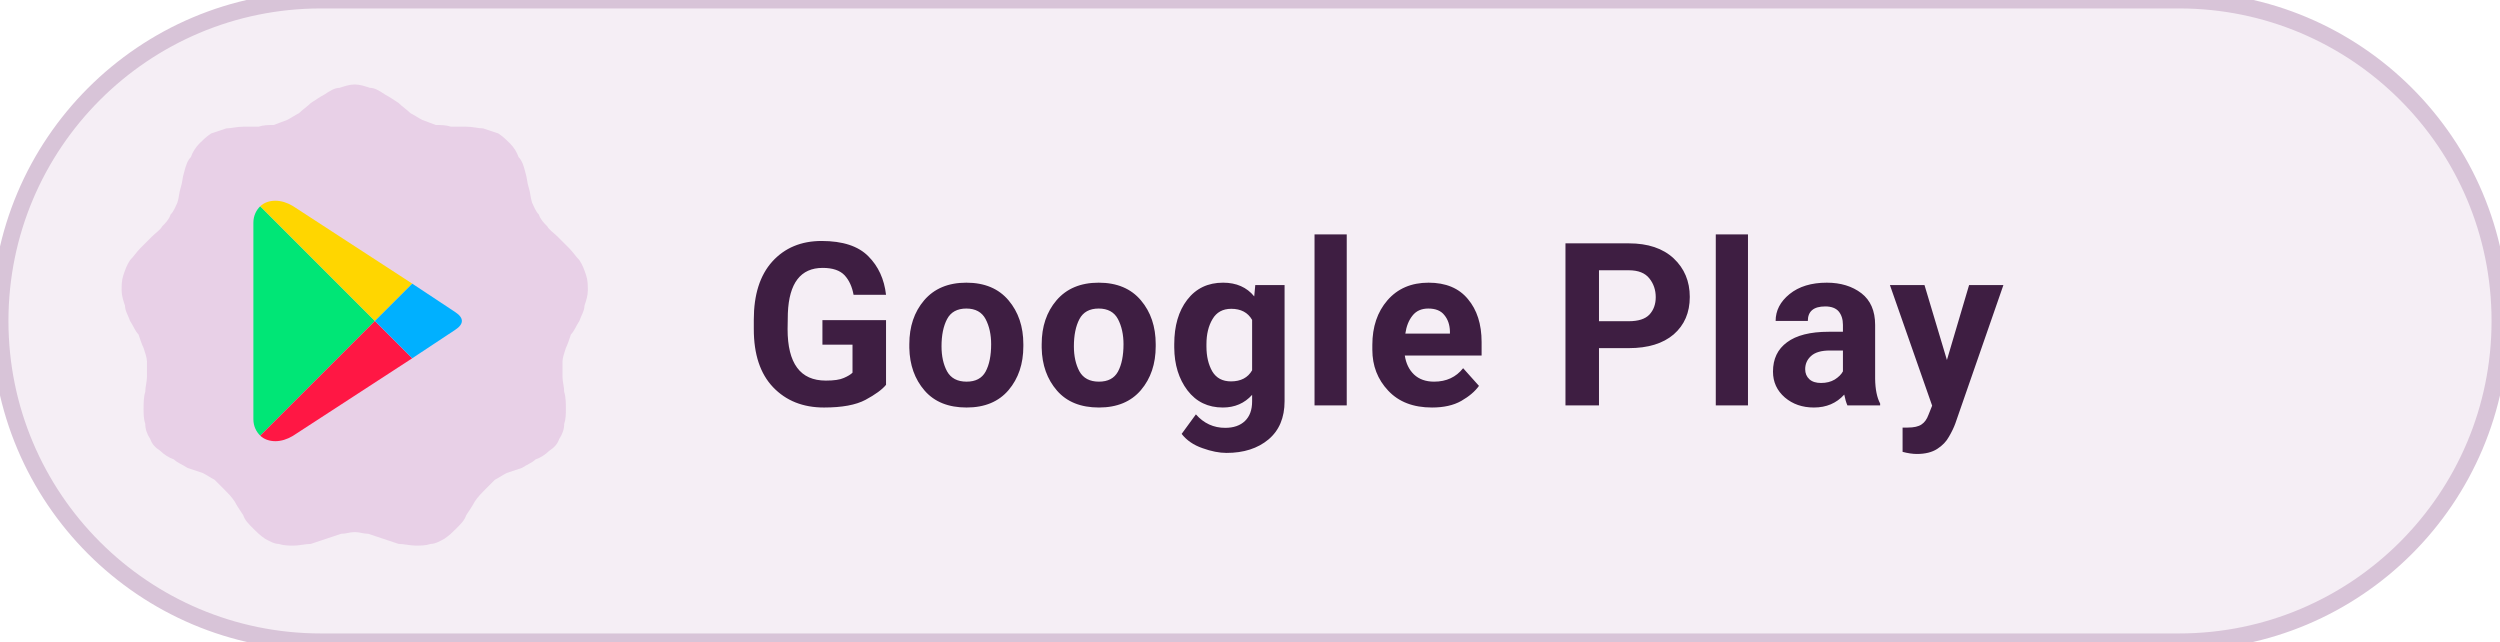
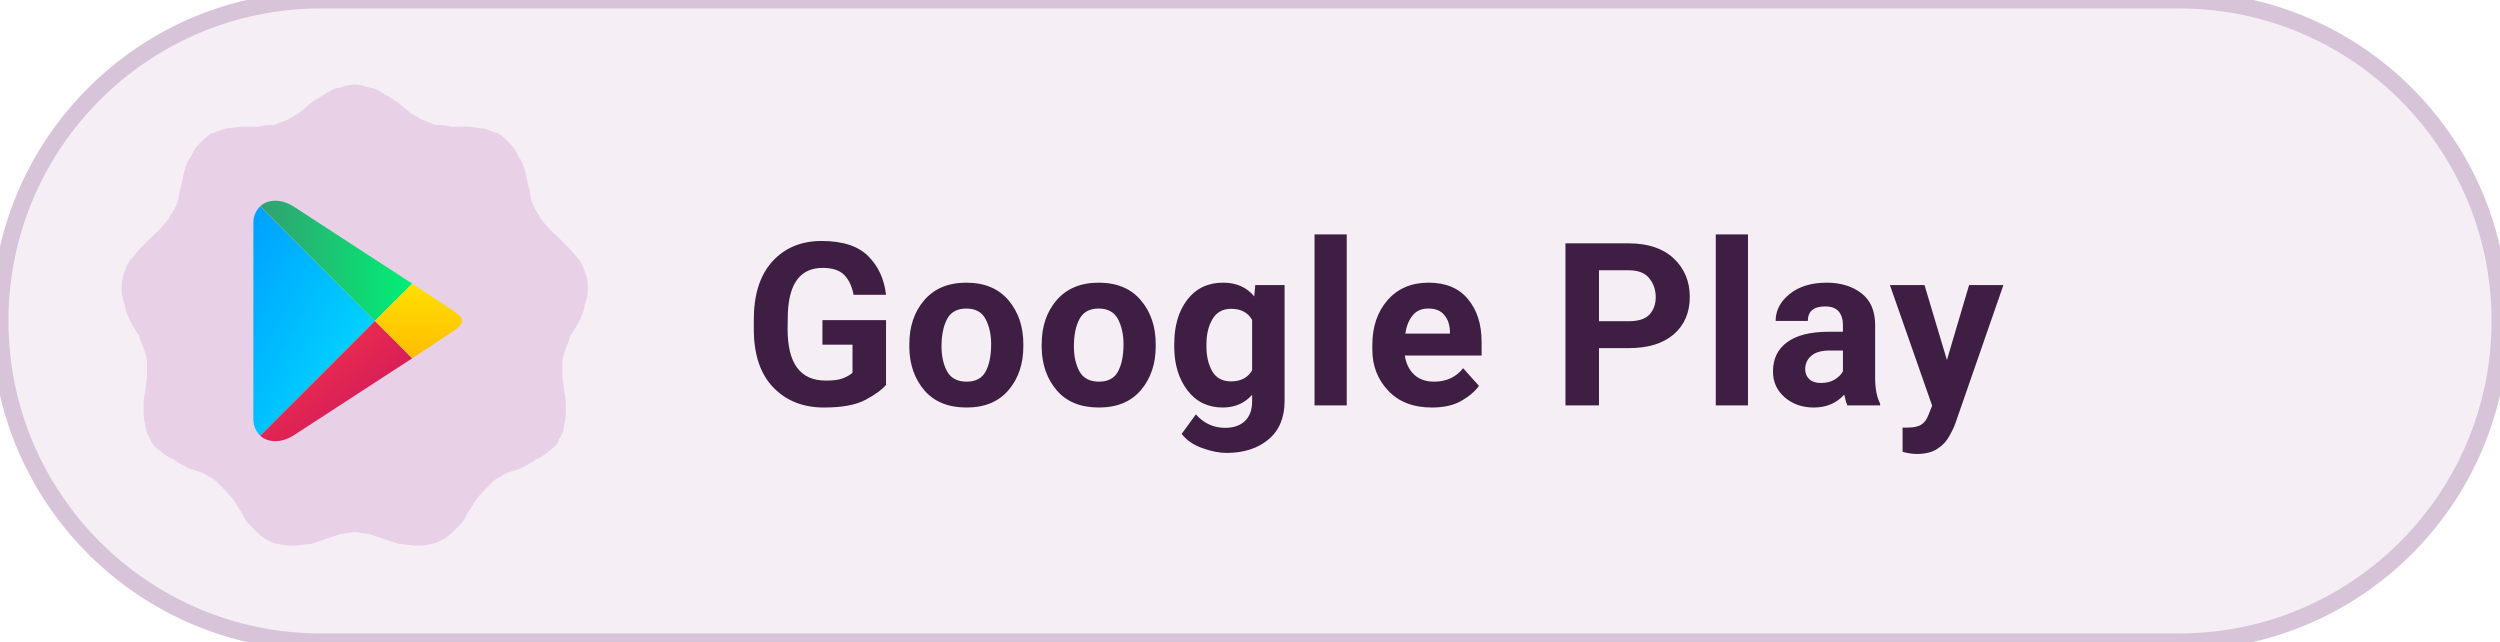
<svg xmlns="http://www.w3.org/2000/svg" width="148" height="38" viewBox="0 0 148 38">
  <defs>
+     <linearGradient id="gpB" x1="0" y1="0" x2="1" y2="1">
+       <stop offset="0" stop-color="#00A0FF" />
+       <stop offset="1" stop-color="#00E3FF" />
+     </linearGradient>
+     <linearGradient id="gpG" x1="0" y1="0" x2="1" y2="0">
+       <stop offset="0" stop-color="#32A071" />
+       <stop offset="1" stop-color="#00F076" />
+     </linearGradient>
+     <linearGradient id="gpY" x1="0" y1="0" x2="0" y2="1">
+       <stop offset="0" stop-color="#FFE000" />
+       <stop offset="1" stop-color="#FFBD00" />
+     </linearGradient>
+     <linearGradient id="gpR" x1="0" y1="0" x2="1" y2="1">
+       <stop offset="0" stop-color="#FF3A44" />
+       <stop offset="1" stop-color="#C31162" />
+     </linearGradient>
    <style>
      .label { font-family: system-ui, -apple-system, 'Segoe UI', Roboto, Helvetica, Arial, sans-serif; font-size: 13.5px; font-weight: 600; letter-spacing: 0.2px; }
    </style>
  </defs>
  <path d="M19,0H129A19,19 0 0 1 148,19V19A19,19 0 0 1 129,38H19A19,19 0 0 1 0,19V19A19,19 0 0 1 19,0Z" fill="#f5eef5" stroke="#d8c4d8" stroke-width="1" />
  <path d="M34.3,19.0C34.1,19.3 34.0,19.6 33.8,19.8C33.7,20.1 33.6,20.4 33.5,20.6C33.4,20.9 33.3,21.2 33.3,21.4C33.3,21.7 33.3,22.0 33.3,22.3C33.3,22.6 33.4,22.9 33.4,23.2C33.5,23.5 33.5,23.9 33.5,24.2C33.5,24.5 33.5,24.8 33.4,25.1C33.4,25.4 33.3,25.7 33.1,26.0C33.0,26.3 32.8,26.5 32.5,26.7C32.3,26.9 32.0,27.1 31.7,27.2C31.5,27.4 31.2,27.5 30.9,27.7C30.6,27.8 30.3,27.9 30.0,28.0C29.8,28.1 29.5,28.3 29.3,28.4C29.1,28.6 28.9,28.8 28.7,29.0C28.5,29.2 28.3,29.4 28.1,29.7C28.0,29.9 27.8,30.2 27.6,30.5C27.5,30.8 27.3,31.0 27.0,31.3C26.8,31.5 26.6,31.7 26.3,31.9C26.1,32.0 25.8,32.2 25.5,32.2C25.2,32.3 24.9,32.3 24.6,32.3C24.3,32.3 23.9,32.2 23.6,32.2C23.3,32.1 23.0,32.0 22.7,31.9C22.4,31.8 22.1,31.7 21.8,31.6C21.5,31.6 21.3,31.5 21.0,31.5C20.7,31.5 20.5,31.6 20.2,31.6C19.9,31.7 19.6,31.8 19.3,31.9C19.0,32.0 18.7,32.1 18.4,32.2C18.1,32.2 17.7,32.3 17.4,32.3C17.1,32.3 16.8,32.3 16.5,32.2C16.2,32.2 15.9,32.0 15.7,31.9C15.4,31.7 15.2,31.5 15.0,31.3C14.7,31.0 14.5,30.8 14.4,30.5C14.2,30.2 14.0,29.9 13.9,29.7C13.7,29.4 13.5,29.2 13.3,29.0C13.1,28.8 12.9,28.6 12.7,28.4C12.5,28.3 12.2,28.1 12.0,28.0C11.7,27.9 11.4,27.8 11.1,27.7C10.8,27.5 10.5,27.4 10.3,27.2C10.0,27.1 9.7,26.9 9.5,26.7C9.2,26.5 9.0,26.3 8.9,26.0C8.7,25.7 8.6,25.4 8.6,25.1C8.5,24.8 8.5,24.5 8.5,24.2C8.5,23.9 8.5,23.5 8.6,23.2C8.6,22.9 8.7,22.6 8.7,22.3C8.7,22.0 8.7,21.7 8.7,21.4C8.7,21.2 8.6,20.9 8.5,20.6C8.4,20.4 8.3,20.1 8.2,19.8C8.0,19.6 7.9,19.3 7.7,19.0C7.6,18.7 7.4,18.4 7.4,18.1C7.3,17.8 7.2,17.5 7.2,17.2C7.2,16.9 7.2,16.6 7.3,16.3C7.4,16.0 7.5,15.7 7.7,15.4C7.9,15.2 8.1,14.9 8.3,14.7C8.5,14.5 8.8,14.2 9.0,14.0C9.2,13.8 9.5,13.6 9.6,13.4C9.8,13.2 10.0,13.0 10.1,12.7C10.3,12.5 10.4,12.2 10.5,12.0C10.6,11.7 10.6,11.4 10.7,11.1C10.8,10.8 10.8,10.5 10.9,10.2C11.0,9.8 11.1,9.5 11.3,9.3C11.4,9.0 11.6,8.7 11.8,8.5C12.0,8.3 12.2,8.1 12.5,7.9C12.8,7.8 13.1,7.7 13.4,7.6C13.7,7.6 14.0,7.5 14.4,7.5C14.7,7.5 15.0,7.5 15.3,7.5C15.6,7.4 15.9,7.4 16.2,7.4C16.5,7.3 16.7,7.2 17.0,7.1C17.2,7.0 17.5,6.8 17.7,6.7C17.9,6.5 18.2,6.3 18.4,6.1C18.7,5.9 19.0,5.7 19.2,5.6C19.5,5.4 19.8,5.2 20.1,5.2C20.4,5.1 20.7,5.0 21.0,5.0C21.3,5.0 21.6,5.1 21.9,5.2C22.2,5.2 22.5,5.4 22.8,5.6C23.0,5.7 23.3,5.9 23.6,6.1C23.8,6.3 24.1,6.5 24.3,6.7C24.5,6.8 24.8,7.0 25.0,7.1C25.3,7.2 25.5,7.3 25.8,7.4C26.1,7.4 26.4,7.4 26.7,7.5C27.0,7.5 27.3,7.5 27.6,7.5C28.0,7.5 28.3,7.6 28.6,7.6C28.9,7.7 29.2,7.8 29.5,7.9C29.8,8.1 30.0,8.3 30.2,8.5C30.4,8.7 30.6,9.0 30.7,9.3C30.9,9.5 31.0,9.8 31.1,10.2C31.2,10.5 31.2,10.8 31.3,11.1C31.4,11.4 31.4,11.7 31.5,12.0C31.6,12.2 31.7,12.5 31.9,12.7C32.0,13.0 32.2,13.2 32.4,13.4C32.5,13.6 32.8,13.8 33.0,14.0C33.2,14.2 33.5,14.5 33.7,14.7C33.9,14.9 34.1,15.2 34.3,15.4C34.5,15.7 34.6,16.0 34.7,16.3C34.8,16.6 34.8,16.9 34.8,17.2C34.8,17.5 34.7,17.8 34.6,18.1C34.6,18.4 34.4,18.7 34.3,19.0Z" fill="#e8d0e7" />
  <g transform="translate(13.0, 11.0) scale(0.6667)">
-     <path d="M3.609 1.814L13.793 12 3.61 22.186c-.34-.33-.61-.83-.61-1.46V3.274c0-.63.27-1.13.61-1.46z" fill="#00E676" />
-     <path d="M17.106 8.687l-3.313 3.313L3.61 1.814c.32-.31.8-.49 1.34-.49.52 0 1.05.17 1.54.46l10.616 6.903z" fill="#FFD600" />
-     <path d="M17.106 15.313L6.49 22.216c-.49.29-1.02.46-1.54.46-.54 0-1.02-.18-1.34-.49l10.183-10.183 3.313 3.313z" fill="#FF1744" />
-     <path d="M20.914 11.207c.8.52.8 1.066 0 1.586l-3.808 2.52-3.313-3.313 3.313-3.313 3.808 2.52z" fill="#00B0FF" />
+     <path d="M3.609 1.814L13.793 12 3.61 22.186c-.34-.33-.61-.83-.61-1.46V3.274c0-.63.27-1.13.61-1.46z" fill="url(#gpB)" />
+     <path d="M17.106 8.687l-3.313 3.313L3.61 1.814c.32-.31.8-.49 1.34-.49.52 0 1.05.17 1.54.46l10.616 6.903z" fill="url(#gpG)" />
+     <path d="M17.106 15.313L6.49 22.216c-.49.29-1.02.46-1.54.46-.54 0-1.02-.18-1.34-.49l10.183-10.183 3.313 3.313z" fill="url(#gpR)" />
+     <path d="M20.914 11.207c.8.52.8 1.066 0 1.586l-3.808 2.52-3.313-3.313 3.313-3.313 3.808 2.52z" fill="url(#gpY)" />
  </g>
  <text x="44" y="24" fill="#3e1e42" class="label">Google Play</text>
</svg>
